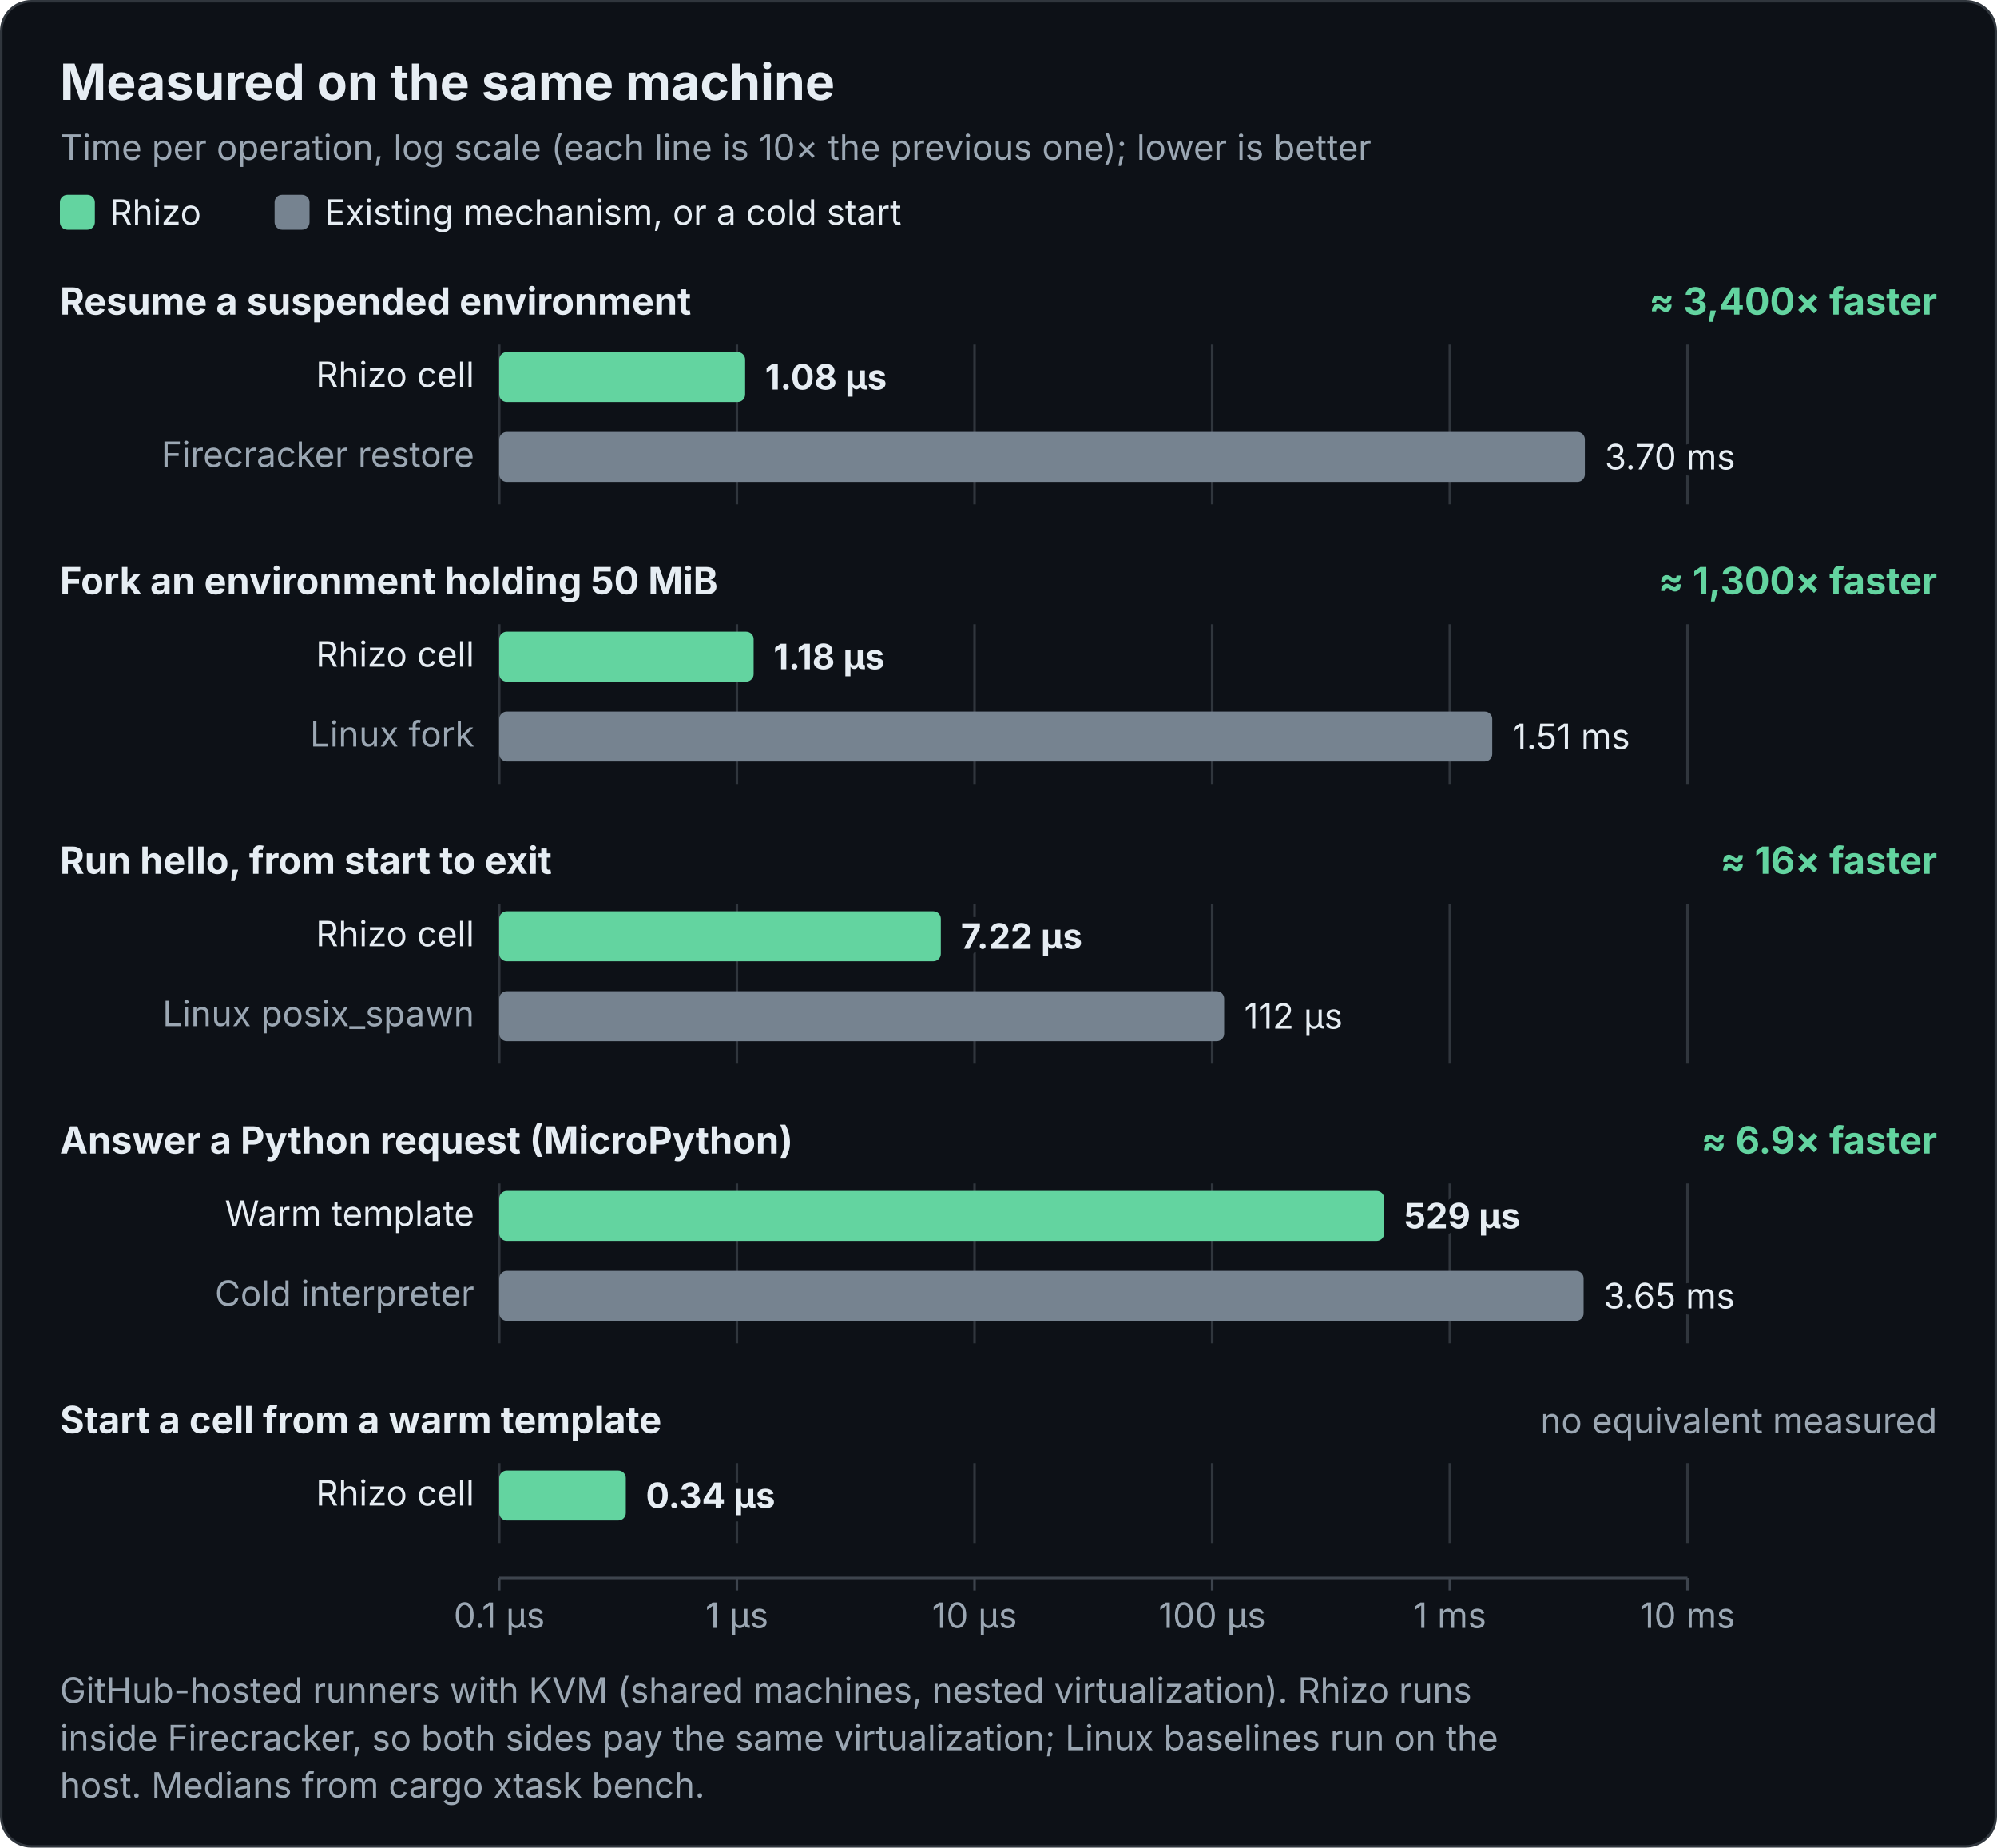
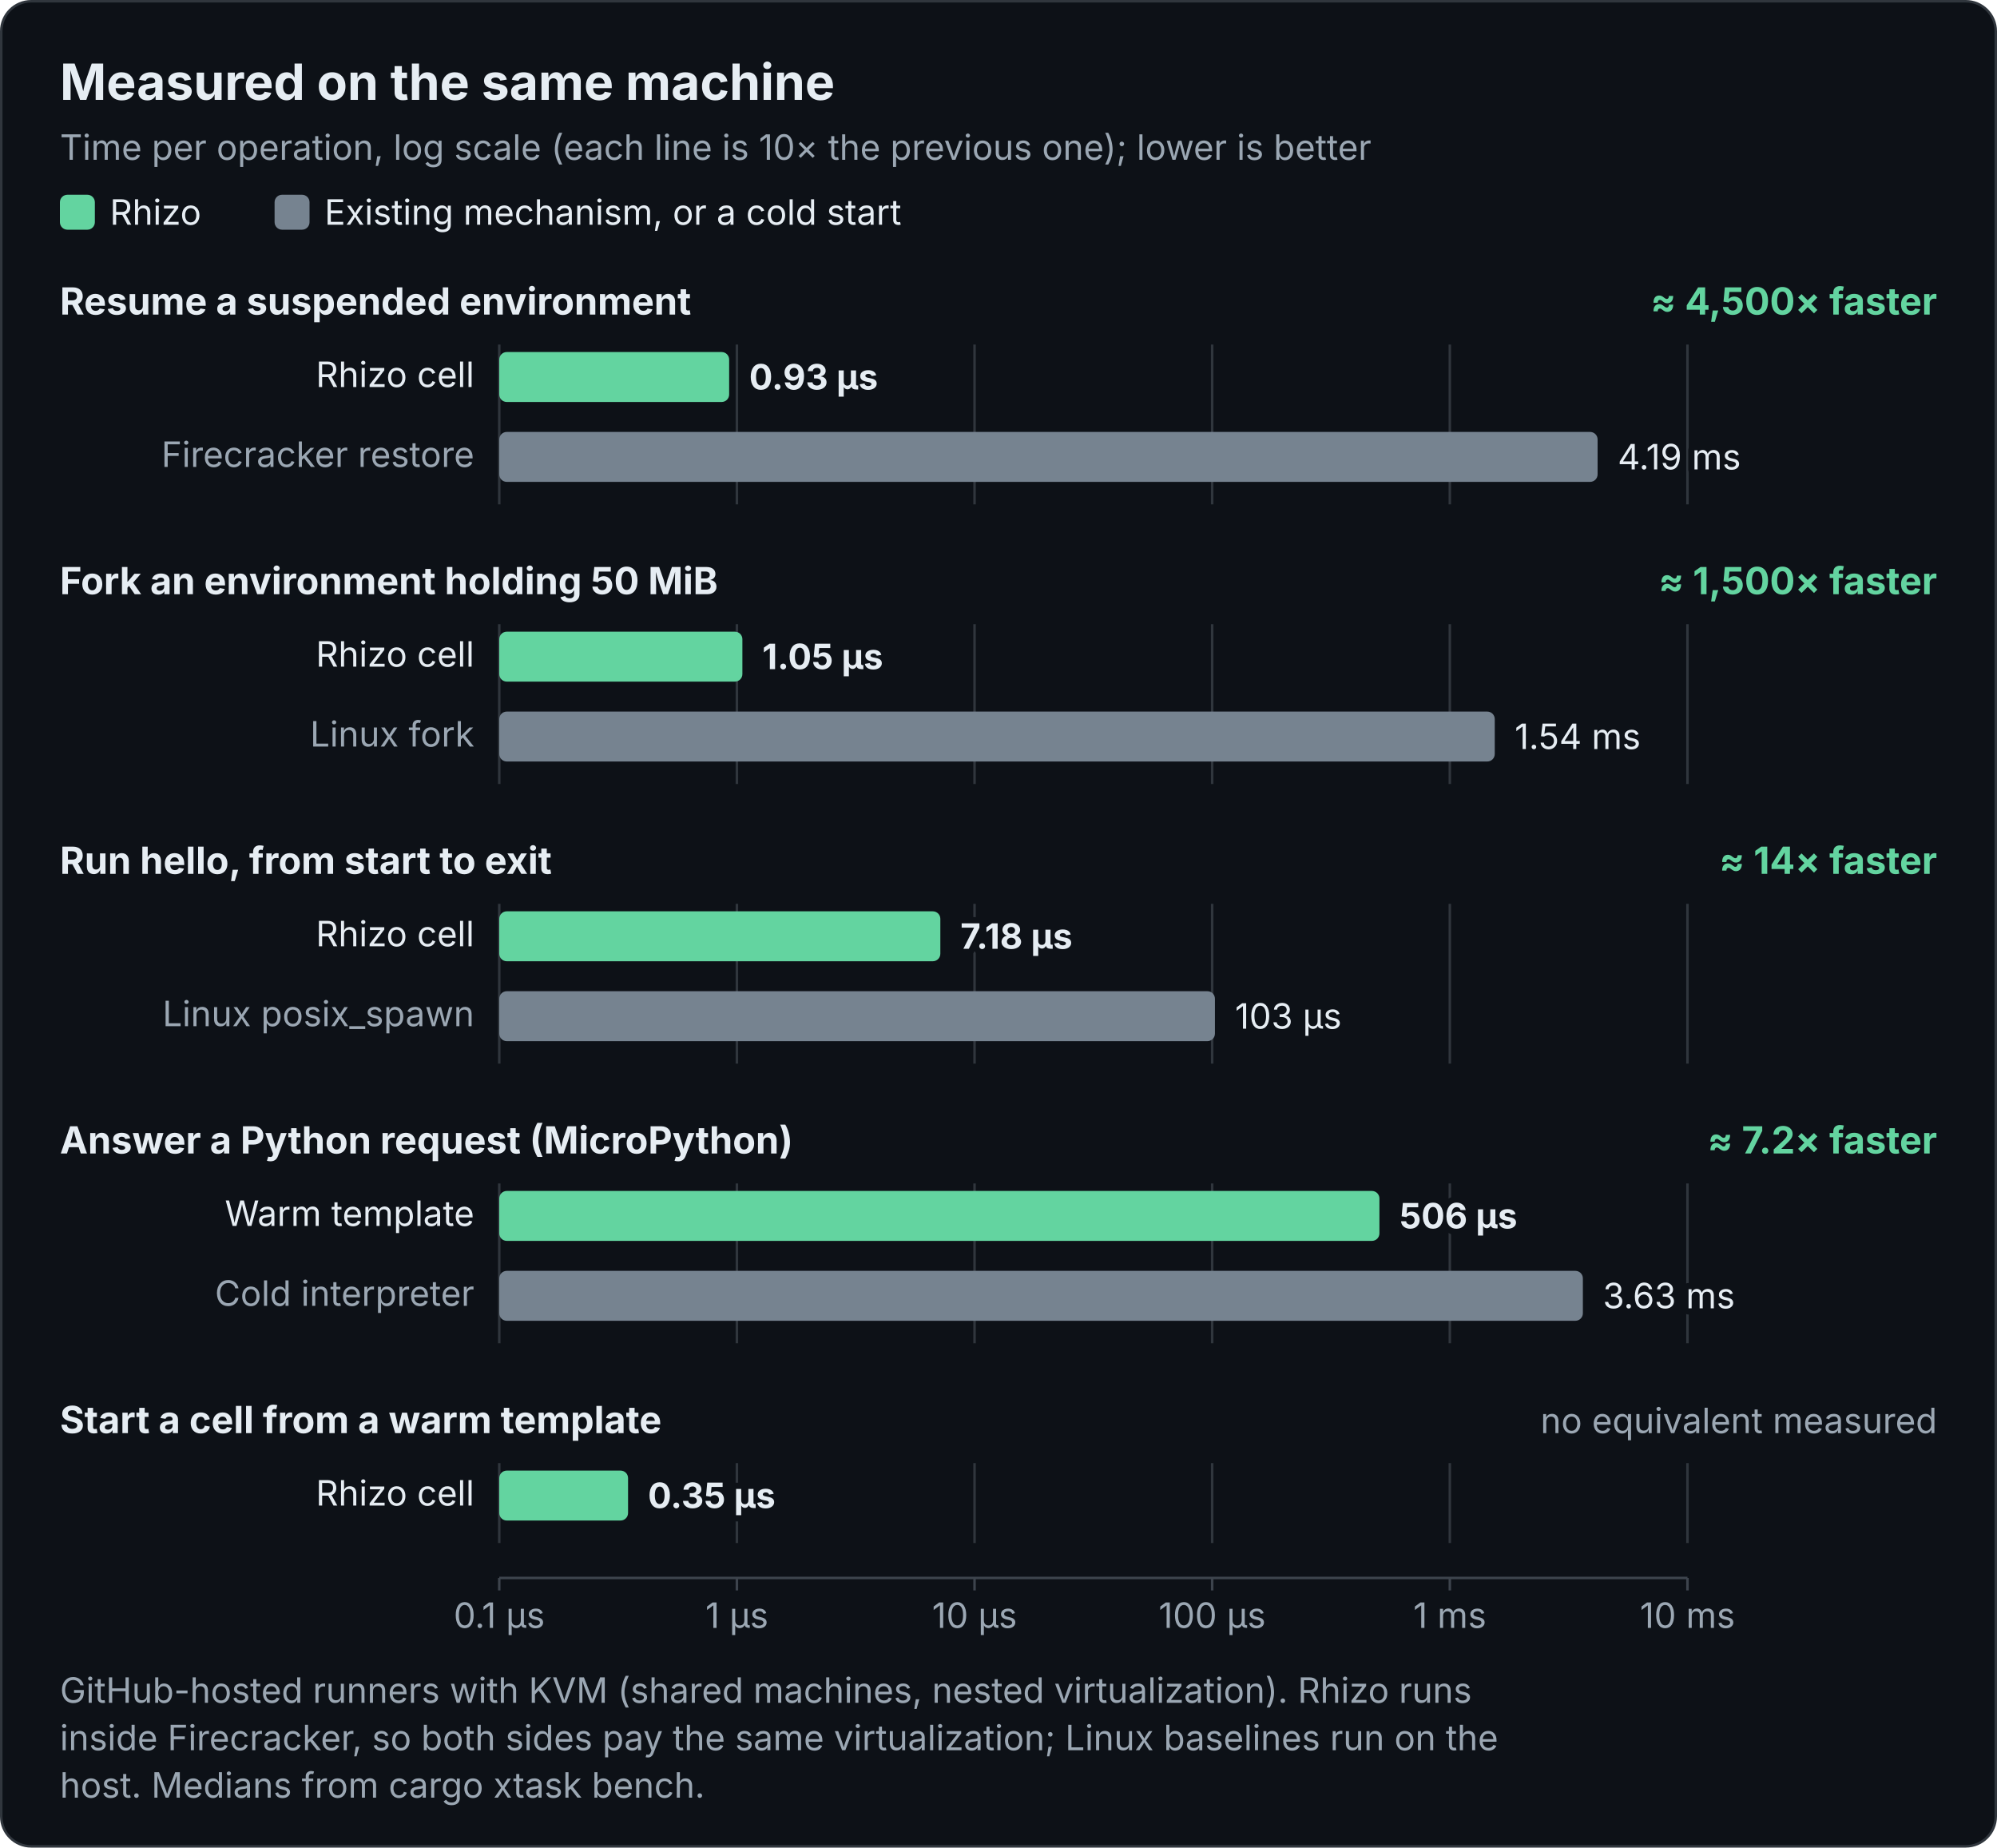
<svg xmlns="http://www.w3.org/2000/svg" viewBox="0 0 800 740" width="800" height="740" role="img" font-family="Inter, -apple-system, Segoe UI, Helvetica, Arial, sans-serif">
  <defs>
    <marker id="a" viewBox="0 0 10 10" refX="9" refY="5" markerWidth="7" markerHeight="7" orient="auto-start-reverse">
      <path d="M0 0L10 5L0 10z" fill="#8b98a5" />
    </marker>
  </defs>
  <rect class="bg" x="0.5" y="0.5" width="799" height="739" rx="12" fill="#0d1117" stroke="#30363d" />
  <text x="24" y="40" font-size="20" fill="#e6edf3" font-weight="700">Measured on the same machine</text>
  <text x="24" y="64" font-size="14" fill="#9ba7b3">Time per operation, log scale (each line is 10× the previous one); lower is better</text>
  <rect x="24" y="78" width="14" height="14" rx="3" fill="#63d4a0" stroke="#63d4a0" stroke-width="0" />
  <text x="44" y="90" font-size="14" fill="#e6edf3">Rhizo</text>
  <rect x="110" y="78" width="14" height="14" rx="3" fill="#768390" stroke="#768390" stroke-width="0" />
  <text x="130" y="90" font-size="14" fill="#e6edf3">Existing mechanism, or a cold start</text>
  <line x1="200" y1="632" x2="676" y2="632" stroke="#3d444d" stroke-width="1" />
  <line x1="200.0" y1="632" x2="200.0" y2="637" stroke="#3d444d" stroke-width="1" />
  <text x="200.0" y="652" font-size="14" fill="#9ba7b3" text-anchor="middle">0.1 µs</text>
  <line x1="295.2" y1="632" x2="295.2" y2="637" stroke="#3d444d" stroke-width="1" />
  <text x="295.2" y="652" font-size="14" fill="#9ba7b3" text-anchor="middle">1 µs</text>
  <line x1="390.4" y1="632" x2="390.4" y2="637" stroke="#3d444d" stroke-width="1" />
  <text x="390.4" y="652" font-size="14" fill="#9ba7b3" text-anchor="middle">10 µs</text>
  <line x1="485.6" y1="632" x2="485.6" y2="637" stroke="#3d444d" stroke-width="1" />
  <text x="485.6" y="652" font-size="14" fill="#9ba7b3" text-anchor="middle">100 µs</text>
  <line x1="580.8" y1="632" x2="580.8" y2="637" stroke="#3d444d" stroke-width="1" />
  <text x="580.8" y="652" font-size="14" fill="#9ba7b3" text-anchor="middle">1 ms</text>
  <line x1="676.0" y1="632" x2="676.0" y2="637" stroke="#3d444d" stroke-width="1" />
  <text x="676.0" y="652" font-size="14" fill="#9ba7b3" text-anchor="middle">10 ms</text>
  <text x="24" y="126" font-size="15" fill="#e6edf3" font-weight="700">Resume a suspended environment</text>
-   <text x="776" y="126" font-size="15" fill="#63d4a0" font-weight="700" text-anchor="end">≈ 3,400× faster</text>
+   <text x="776" y="126" font-size="15" fill="#63d4a0" font-weight="700" text-anchor="end">≈ 4,500× faster</text>
  <line x1="200.0" y1="138" x2="200.0" y2="202" stroke="#30363d" stroke-width="1" />
  <line x1="295.2" y1="138" x2="295.2" y2="202" stroke="#30363d" stroke-width="1" />
  <line x1="390.4" y1="138" x2="390.4" y2="202" stroke="#30363d" stroke-width="1" />
  <line x1="485.6" y1="138" x2="485.6" y2="202" stroke="#30363d" stroke-width="1" />
  <line x1="580.8" y1="138" x2="580.8" y2="202" stroke="#30363d" stroke-width="1" />
  <line x1="676.0" y1="138" x2="676.0" y2="202" stroke="#30363d" stroke-width="1" />
  <text x="190" y="155" font-size="14" fill="#e6edf3" text-anchor="end">Rhizo cell</text>
-   <rect x="200" y="141" width="98.5" height="20" rx="3" fill="#63d4a0" stroke="#63d4a0" stroke-width="0" />
-   <text x="306.458" y="156" font-size="14" fill="#e6edf3" font-weight="700" stroke="#0d1117" stroke-width="5" stroke-linejoin="round" paint-order="stroke">1.08 µs</text>
+   <rect x="200" y="141" width="92.1" height="20" rx="3" fill="#63d4a0" stroke="#63d4a0" stroke-width="0" />
+   <text x="300.111" y="156" font-size="14" fill="#e6edf3" font-weight="700" stroke="#0d1117" stroke-width="5" stroke-linejoin="round" paint-order="stroke">0.93 µs</text>
  <text x="190" y="187" font-size="14" fill="#9ba7b3" text-anchor="end">Firecracker restore</text>
-   <rect x="200" y="173" width="434.9" height="20" rx="3" fill="#768390" stroke="#768390" stroke-width="0" />
-   <text x="642.855" y="188" font-size="14" fill="#e6edf3" font-weight="400" stroke="#0d1117" stroke-width="5" stroke-linejoin="round" paint-order="stroke">3.70 ms</text>
+   <rect x="200" y="173" width="440.0" height="20" rx="3" fill="#768390" stroke="#768390" stroke-width="0" />
+   <text x="648.029" y="188" font-size="14" fill="#e6edf3" font-weight="400" stroke="#0d1117" stroke-width="5" stroke-linejoin="round" paint-order="stroke">4.19 ms</text>
  <text x="24" y="238" font-size="15" fill="#e6edf3" font-weight="700">Fork an environment holding 50 MiB</text>
-   <text x="776" y="238" font-size="15" fill="#63d4a0" font-weight="700" text-anchor="end">≈ 1,300× faster</text>
+   <text x="776" y="238" font-size="15" fill="#63d4a0" font-weight="700" text-anchor="end">≈ 1,500× faster</text>
  <line x1="200.0" y1="250" x2="200.0" y2="314" stroke="#30363d" stroke-width="1" />
  <line x1="295.2" y1="250" x2="295.2" y2="314" stroke="#30363d" stroke-width="1" />
  <line x1="390.4" y1="250" x2="390.4" y2="314" stroke="#30363d" stroke-width="1" />
  <line x1="485.6" y1="250" x2="485.6" y2="314" stroke="#30363d" stroke-width="1" />
  <line x1="580.8" y1="250" x2="580.8" y2="314" stroke="#30363d" stroke-width="1" />
  <line x1="676.0" y1="250" x2="676.0" y2="314" stroke="#30363d" stroke-width="1" />
  <text x="190" y="267" font-size="14" fill="#e6edf3" text-anchor="end">Rhizo cell</text>
-   <rect x="200" y="253" width="101.9" height="20" rx="3" fill="#63d4a0" stroke="#63d4a0" stroke-width="0" />
-   <text x="309.868" y="268" font-size="14" fill="#e6edf3" font-weight="700" stroke="#0d1117" stroke-width="5" stroke-linejoin="round" paint-order="stroke">1.18 µs</text>
+   <rect x="200" y="253" width="97.4" height="20" rx="3" fill="#63d4a0" stroke="#63d4a0" stroke-width="0" />
+   <text x="305.374" y="268" font-size="14" fill="#e6edf3" font-weight="700" stroke="#0d1117" stroke-width="5" stroke-linejoin="round" paint-order="stroke">1.05 µs</text>
  <text x="190" y="299" font-size="14" fill="#9ba7b3" text-anchor="end">Linux fork</text>
-   <rect x="200" y="285" width="397.8" height="20" rx="3" fill="#768390" stroke="#768390" stroke-width="0" />
-   <text x="605.845" y="300" font-size="14" fill="#e6edf3" font-weight="400" stroke="#0d1117" stroke-width="5" stroke-linejoin="round" paint-order="stroke">1.51 ms</text>
+   <rect x="200" y="285" width="398.8" height="20" rx="3" fill="#768390" stroke="#768390" stroke-width="0" />
+   <text x="606.782" y="300" font-size="14" fill="#e6edf3" font-weight="400" stroke="#0d1117" stroke-width="5" stroke-linejoin="round" paint-order="stroke">1.54 ms</text>
  <text x="24" y="350" font-size="15" fill="#e6edf3" font-weight="700">Run hello, from start to exit</text>
-   <text x="776" y="350" font-size="15" fill="#63d4a0" font-weight="700" text-anchor="end">≈ 16× faster</text>
+   <text x="776" y="350" font-size="15" fill="#63d4a0" font-weight="700" text-anchor="end">≈ 14× faster</text>
  <line x1="200.0" y1="362" x2="200.0" y2="426" stroke="#30363d" stroke-width="1" />
  <line x1="295.2" y1="362" x2="295.2" y2="426" stroke="#30363d" stroke-width="1" />
  <line x1="390.4" y1="362" x2="390.4" y2="426" stroke="#30363d" stroke-width="1" />
  <line x1="485.6" y1="362" x2="485.6" y2="426" stroke="#30363d" stroke-width="1" />
  <line x1="580.8" y1="362" x2="580.8" y2="426" stroke="#30363d" stroke-width="1" />
  <line x1="676.0" y1="362" x2="676.0" y2="426" stroke="#30363d" stroke-width="1" />
  <text x="190" y="379" font-size="14" fill="#e6edf3" text-anchor="end">Rhizo cell</text>
-   <rect x="200" y="365" width="176.9" height="20" rx="3" fill="#63d4a0" stroke="#63d4a0" stroke-width="0" />
-   <text x="384.927" y="380" font-size="14" fill="#e6edf3" font-weight="700" stroke="#0d1117" stroke-width="5" stroke-linejoin="round" paint-order="stroke">7.22 µs</text>
+   <rect x="200" y="365" width="176.7" height="20" rx="3" fill="#63d4a0" stroke="#63d4a0" stroke-width="0" />
+   <text x="384.732" y="380" font-size="14" fill="#e6edf3" font-weight="700" stroke="#0d1117" stroke-width="5" stroke-linejoin="round" paint-order="stroke">7.18 µs</text>
  <text x="190" y="411" font-size="14" fill="#9ba7b3" text-anchor="end">Linux posix_spawn</text>
-   <rect x="200" y="397" width="290.4" height="20" rx="3" fill="#768390" stroke="#768390" stroke-width="0" />
-   <text x="498.415" y="412" font-size="14" fill="#e6edf3" font-weight="400" stroke="#0d1117" stroke-width="5" stroke-linejoin="round" paint-order="stroke">112 µs</text>
+   <rect x="200" y="397" width="286.7" height="20" rx="3" fill="#768390" stroke="#768390" stroke-width="0" />
+   <text x="494.745" y="412" font-size="14" fill="#e6edf3" font-weight="400" stroke="#0d1117" stroke-width="5" stroke-linejoin="round" paint-order="stroke">103 µs</text>
  <text x="24" y="462" font-size="15" fill="#e6edf3" font-weight="700">Answer a Python request (MicroPython)</text>
-   <text x="776" y="462" font-size="15" fill="#63d4a0" font-weight="700" text-anchor="end">≈ 6.9× faster</text>
+   <text x="776" y="462" font-size="15" fill="#63d4a0" font-weight="700" text-anchor="end">≈ 7.2× faster</text>
  <line x1="200.0" y1="474" x2="200.0" y2="538" stroke="#30363d" stroke-width="1" />
  <line x1="295.2" y1="474" x2="295.2" y2="538" stroke="#30363d" stroke-width="1" />
  <line x1="390.4" y1="474" x2="390.4" y2="538" stroke="#30363d" stroke-width="1" />
  <line x1="485.6" y1="474" x2="485.6" y2="538" stroke="#30363d" stroke-width="1" />
  <line x1="580.8" y1="474" x2="580.8" y2="538" stroke="#30363d" stroke-width="1" />
  <line x1="676.0" y1="474" x2="676.0" y2="538" stroke="#30363d" stroke-width="1" />
  <text x="190" y="491" font-size="14" fill="#e6edf3" text-anchor="end">Warm template</text>
-   <rect x="200" y="477" width="354.5" height="20" rx="3" fill="#63d4a0" stroke="#63d4a0" stroke-width="0" />
-   <text x="562.474" y="492" font-size="14" fill="#e6edf3" font-weight="700" stroke="#0d1117" stroke-width="5" stroke-linejoin="round" paint-order="stroke">529 µs</text>
+   <rect x="200" y="477" width="352.6" height="20" rx="3" fill="#63d4a0" stroke="#63d4a0" stroke-width="0" />
+   <text x="560.645" y="492" font-size="14" fill="#e6edf3" font-weight="700" stroke="#0d1117" stroke-width="5" stroke-linejoin="round" paint-order="stroke">506 µs</text>
  <text x="190" y="523" font-size="14" fill="#9ba7b3" text-anchor="end">Cold interpreter</text>
-   <rect x="200" y="509" width="434.4" height="20" rx="3" fill="#768390" stroke="#768390" stroke-width="0" />
-   <text x="642.356" y="524" font-size="14" fill="#e6edf3" font-weight="400" stroke="#0d1117" stroke-width="5" stroke-linejoin="round" paint-order="stroke">3.65 ms</text>
+   <rect x="200" y="509" width="434.1" height="20" rx="3" fill="#768390" stroke="#768390" stroke-width="0" />
+   <text x="642.084" y="524" font-size="14" fill="#e6edf3" font-weight="400" stroke="#0d1117" stroke-width="5" stroke-linejoin="round" paint-order="stroke">3.63 ms</text>
  <text x="24" y="574" font-size="15" fill="#e6edf3" font-weight="700">Start a cell from a warm template</text>
  <text x="776" y="574" font-size="14" fill="#9ba7b3" text-anchor="end">no equivalent measured</text>
  <line x1="200.0" y1="586" x2="200.0" y2="618" stroke="#30363d" stroke-width="1" />
  <line x1="295.2" y1="586" x2="295.2" y2="618" stroke="#30363d" stroke-width="1" />
  <line x1="390.4" y1="586" x2="390.4" y2="618" stroke="#30363d" stroke-width="1" />
  <line x1="485.6" y1="586" x2="485.6" y2="618" stroke="#30363d" stroke-width="1" />
  <line x1="580.8" y1="586" x2="580.8" y2="618" stroke="#30363d" stroke-width="1" />
  <line x1="676.0" y1="586" x2="676.0" y2="618" stroke="#30363d" stroke-width="1" />
  <text x="190" y="603" font-size="14" fill="#e6edf3" text-anchor="end">Rhizo cell</text>
-   <rect x="200" y="589" width="50.7" height="20" rx="3" fill="#63d4a0" stroke="#63d4a0" stroke-width="0" />
-   <text x="258.718" y="604" font-size="14" fill="#e6edf3" font-weight="700" stroke="#0d1117" stroke-width="5" stroke-linejoin="round" paint-order="stroke">0.34 µs</text>
+   <rect x="200" y="589" width="51.6" height="20" rx="3" fill="#63d4a0" stroke="#63d4a0" stroke-width="0" />
+   <text x="259.558" y="604" font-size="14" fill="#e6edf3" font-weight="700" stroke="#0d1117" stroke-width="5" stroke-linejoin="round" paint-order="stroke">0.35 µs</text>
  <text x="24" y="682" font-size="14" fill="#9ba7b3">GitHub-hosted runners with KVM (shared machines, nested virtualization). Rhizo runs</text>
  <text x="24" y="701" font-size="14" fill="#9ba7b3">inside Firecracker, so both sides pay the same virtualization; Linux baselines run on the</text>
  <text x="24" y="720" font-size="14" fill="#9ba7b3">host. Medians from cargo xtask bench.</text>
</svg>
